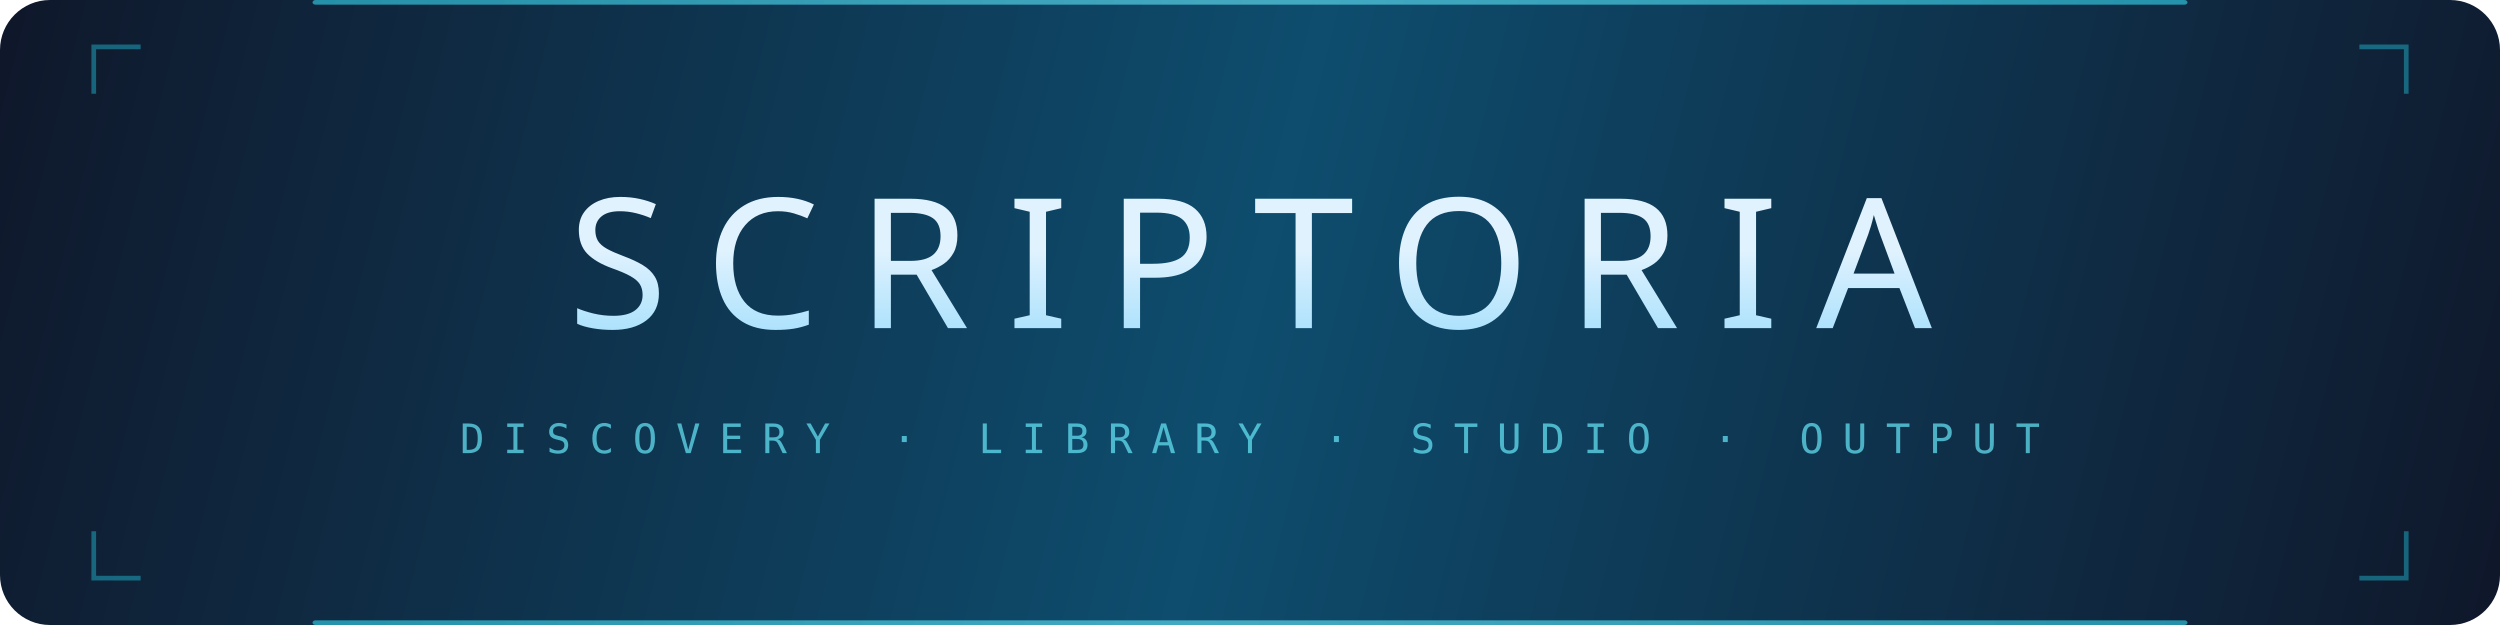
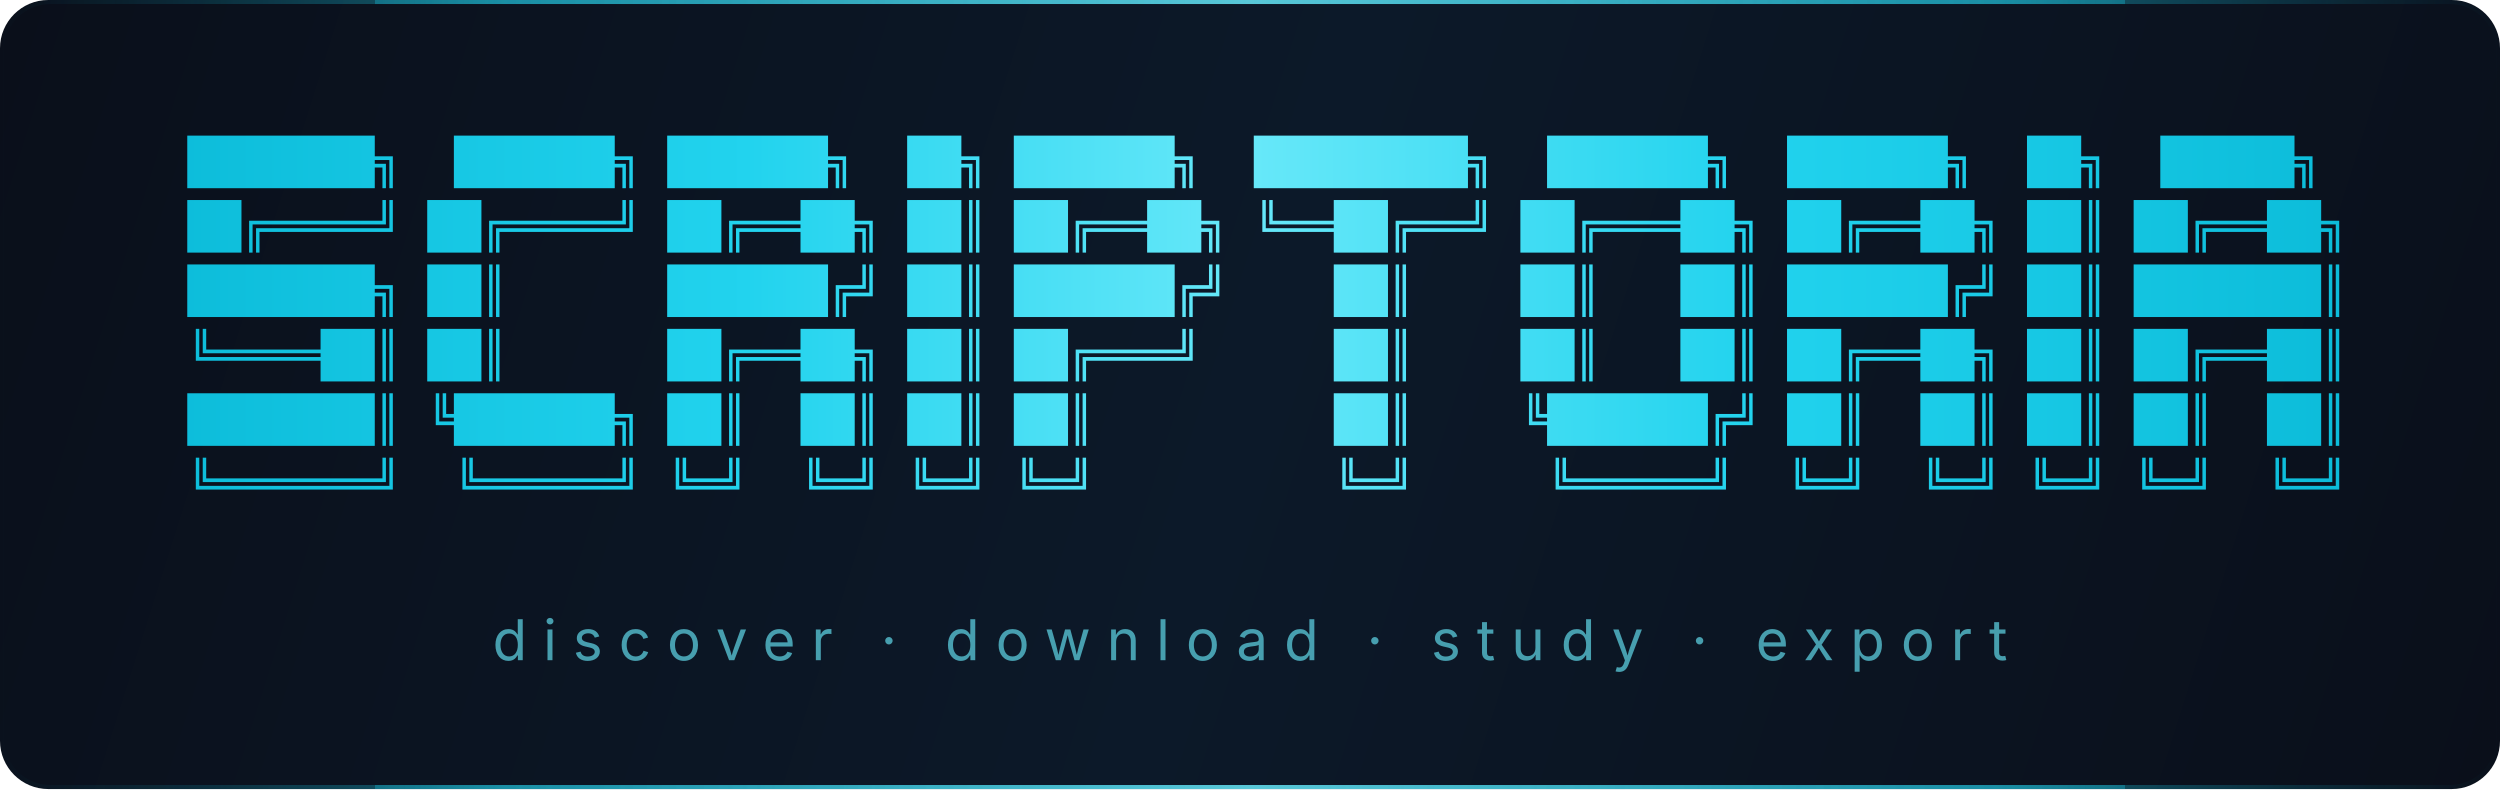
- <svg xmlns="http://www.w3.org/2000/svg" viewBox="0 0 800 200" fill="none">
+ <svg xmlns="http://www.w3.org/2000/svg" viewBox="0 0 621 196" fill="none">
  <defs>
-     <linearGradient id="bg" x1="0" y1="0" x2="800" y2="200" gradientUnits="userSpaceOnUse">
-       <stop offset="0%" stop-color="#0f172a" />
-       <stop offset="50%" stop-color="#0e4d6e" />
-       <stop offset="100%" stop-color="#0f172a" />
+     <linearGradient id="bg-grad" x1="0" y1="0" x2="621" y2="196" gradientUnits="userSpaceOnUse">
+       <stop offset="0%" stop-color="#0a0f1a" />
+       <stop offset="50%" stop-color="#0c1929" />
+       <stop offset="100%" stop-color="#0a0f1a" />
    </linearGradient>
-     <linearGradient id="accent" x1="0" y1="0" x2="800" y2="0" gradientUnits="userSpaceOnUse">
-       <stop offset="0%" stop-color="#22d3ee" />
+     <linearGradient id="cyan-grad" x1="0" y1="0" x2="621" y2="0" gradientUnits="userSpaceOnUse">
+       <stop offset="0%" stop-color="#06b6d4" />
+       <stop offset="30%" stop-color="#22d3ee" />
      <stop offset="50%" stop-color="#67e8f9" />
-       <stop offset="100%" stop-color="#22d3ee" />
+       <stop offset="70%" stop-color="#22d3ee" />
+       <stop offset="100%" stop-color="#06b6d4" />
    </linearGradient>
-     <linearGradient id="text-fill" x1="0" y1="80" x2="0" y2="130" gradientUnits="userSpaceOnUse">
-       <stop offset="0%" stop-color="#e0f2fe" />
-       <stop offset="100%" stop-color="#7dd3fc" />
+     <linearGradient id="border-grad" x1="0" y1="0" x2="621" y2="0" gradientUnits="userSpaceOnUse">
+       <stop offset="0%" stop-color="#06b6d4" stop-opacity="0" />
+       <stop offset="20%" stop-color="#22d3ee" stop-opacity="0.4" />
+       <stop offset="50%" stop-color="#67e8f9" stop-opacity="0.6" />
+       <stop offset="80%" stop-color="#22d3ee" stop-opacity="0.4" />
+       <stop offset="100%" stop-color="#06b6d4" stop-opacity="0" />
    </linearGradient>
  </defs>
-   <rect width="800" height="200" rx="16" fill="url(#bg)" />
-   <rect x="100" y="0" width="600" height="1.5" rx="1" fill="url(#accent)" opacity="0.6" />
-   <path d="M 30 30 L 30 15 L 45 15" stroke="#22d3ee" stroke-width="1.5" fill="none" opacity="0.4" />
-   <path d="M 770 30 L 770 15 L 755 15" stroke="#22d3ee" stroke-width="1.5" fill="none" opacity="0.4" />
-   <path d="M 30 170 L 30 185 L 45 185" stroke="#22d3ee" stroke-width="1.5" fill="none" opacity="0.4" />
-   <path d="M 770 170 L 770 185 L 755 185" stroke="#22d3ee" stroke-width="1.5" fill="none" opacity="0.4" />
-   <text x="400" y="105" text-anchor="middle" font-family="'Segoe UI', 'SF Pro Display', system-ui, sans-serif" font-size="58" font-weight="300" letter-spacing="12" fill="url(#text-fill)">SCRIPTORIA</text>
-   <text x="400" y="145" text-anchor="middle" font-family="'SF Mono', 'Cascadia Code', 'JetBrains Mono', monospace" font-size="13" letter-spacing="6" fill="#67e8f9" opacity="0.7">DISCOVERY · LIBRARY · STUDIO · OUTPUT</text>
-   <rect x="100" y="198.5" width="600" height="1.5" rx="1" fill="url(#accent)" opacity="0.6" />
+   <rect width="621" height="196" rx="12" fill="url(#bg-grad)" />
+   <rect x="0.5" y="0.5" width="620" height="195" rx="12" fill="none" stroke="url(#border-grad)" stroke-width="1" />
+   <rect x="93.15" y="0" width="434.7" height="1" fill="url(#border-grad)" />
+   <text x="40" y="44" font-family="'JetBrains Mono', 'Cascadia Code', 'SF Mono', 'Fira Code', Consolas, monospace" font-size="11" fill="url(#cyan-grad)" xml:space="preserve"> ███████╗  ██████╗ ██████╗  ██╗ ██████╗  ████████╗  ██████╗  ██████╗  ██╗  █████╗ </text>
+   <text x="40" y="60" font-family="'JetBrains Mono', 'Cascadia Code', 'SF Mono', 'Fira Code', Consolas, monospace" font-size="11" fill="url(#cyan-grad)" xml:space="preserve"> ██╔════╝ ██╔════╝ ██╔══██╗ ██║ ██╔══██╗ ╚══██╔══╝ ██╔═══██╗ ██╔══██╗ ██║ ██╔══██╗</text>
+   <text x="40" y="76" font-family="'JetBrains Mono', 'Cascadia Code', 'SF Mono', 'Fira Code', Consolas, monospace" font-size="11" fill="url(#cyan-grad)" xml:space="preserve"> ███████╗ ██║      ██████╔╝ ██║ ██████╔╝    ██║    ██║   ██║ ██████╔╝ ██║ ███████║</text>
+   <text x="40" y="92" font-family="'JetBrains Mono', 'Cascadia Code', 'SF Mono', 'Fira Code', Consolas, monospace" font-size="11" fill="url(#cyan-grad)" xml:space="preserve"> ╚════██║ ██║      ██╔══██╗ ██║ ██╔═══╝     ██║    ██║   ██║ ██╔══██╗ ██║ ██╔══██║</text>
+   <text x="40" y="108" font-family="'JetBrains Mono', 'Cascadia Code', 'SF Mono', 'Fira Code', Consolas, monospace" font-size="11" fill="url(#cyan-grad)" xml:space="preserve"> ███████║ ╚██████╗ ██║  ██║ ██║ ██║         ██║    ╚██████╔╝ ██║  ██║ ██║ ██║  ██║</text>
+   <text x="40" y="124" font-family="'JetBrains Mono', 'Cascadia Code', 'SF Mono', 'Fira Code', Consolas, monospace" font-size="11" fill="url(#cyan-grad)" xml:space="preserve"> ╚══════╝  ╚═════╝ ╚═╝  ╚═╝ ╚═╝ ╚═╝         ╚═╝     ╚═════╝  ╚═╝  ╚═╝ ╚═╝ ╚═╝  ╚═╝</text>
+   <text x="310.5" y="164" text-anchor="middle" font-family="'SF Pro Display', 'Segoe UI', system-ui, sans-serif" font-size="14" letter-spacing="4" fill="#67e8f9" opacity="0.65">discover · download · study · export</text>
+   <rect x="93.15" y="195" width="434.7" height="1" fill="url(#border-grad)" />
</svg>
